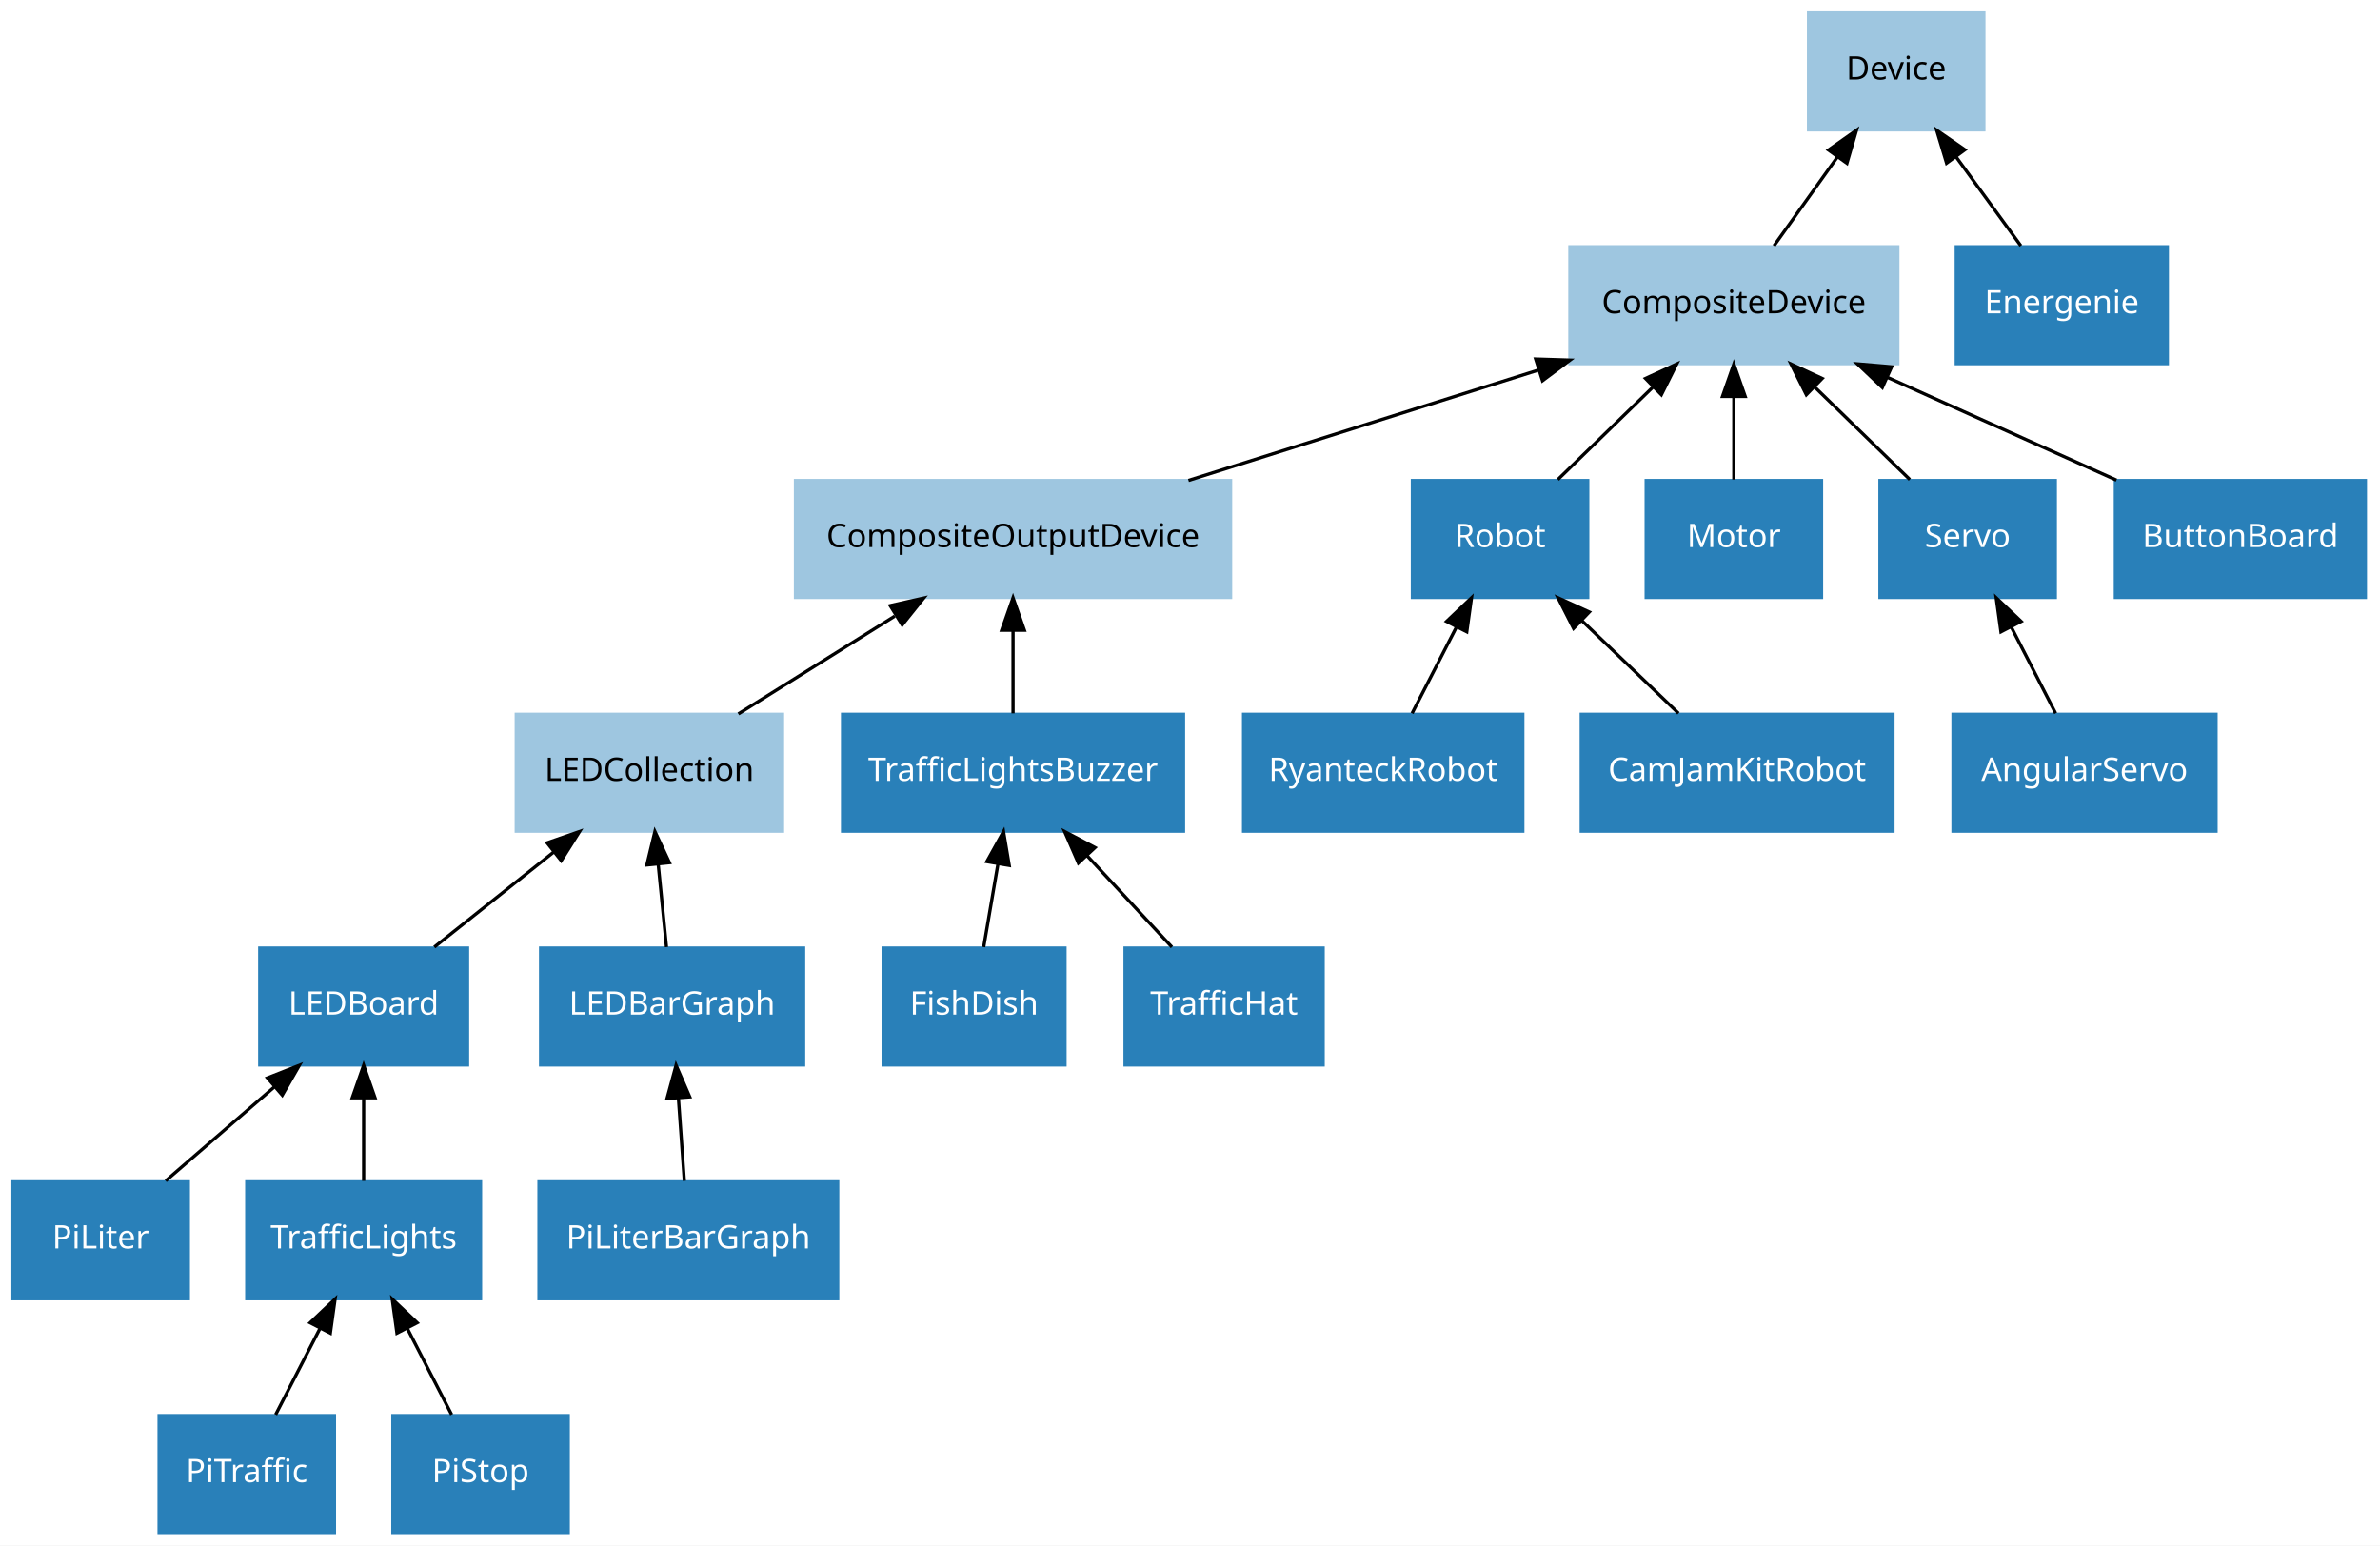
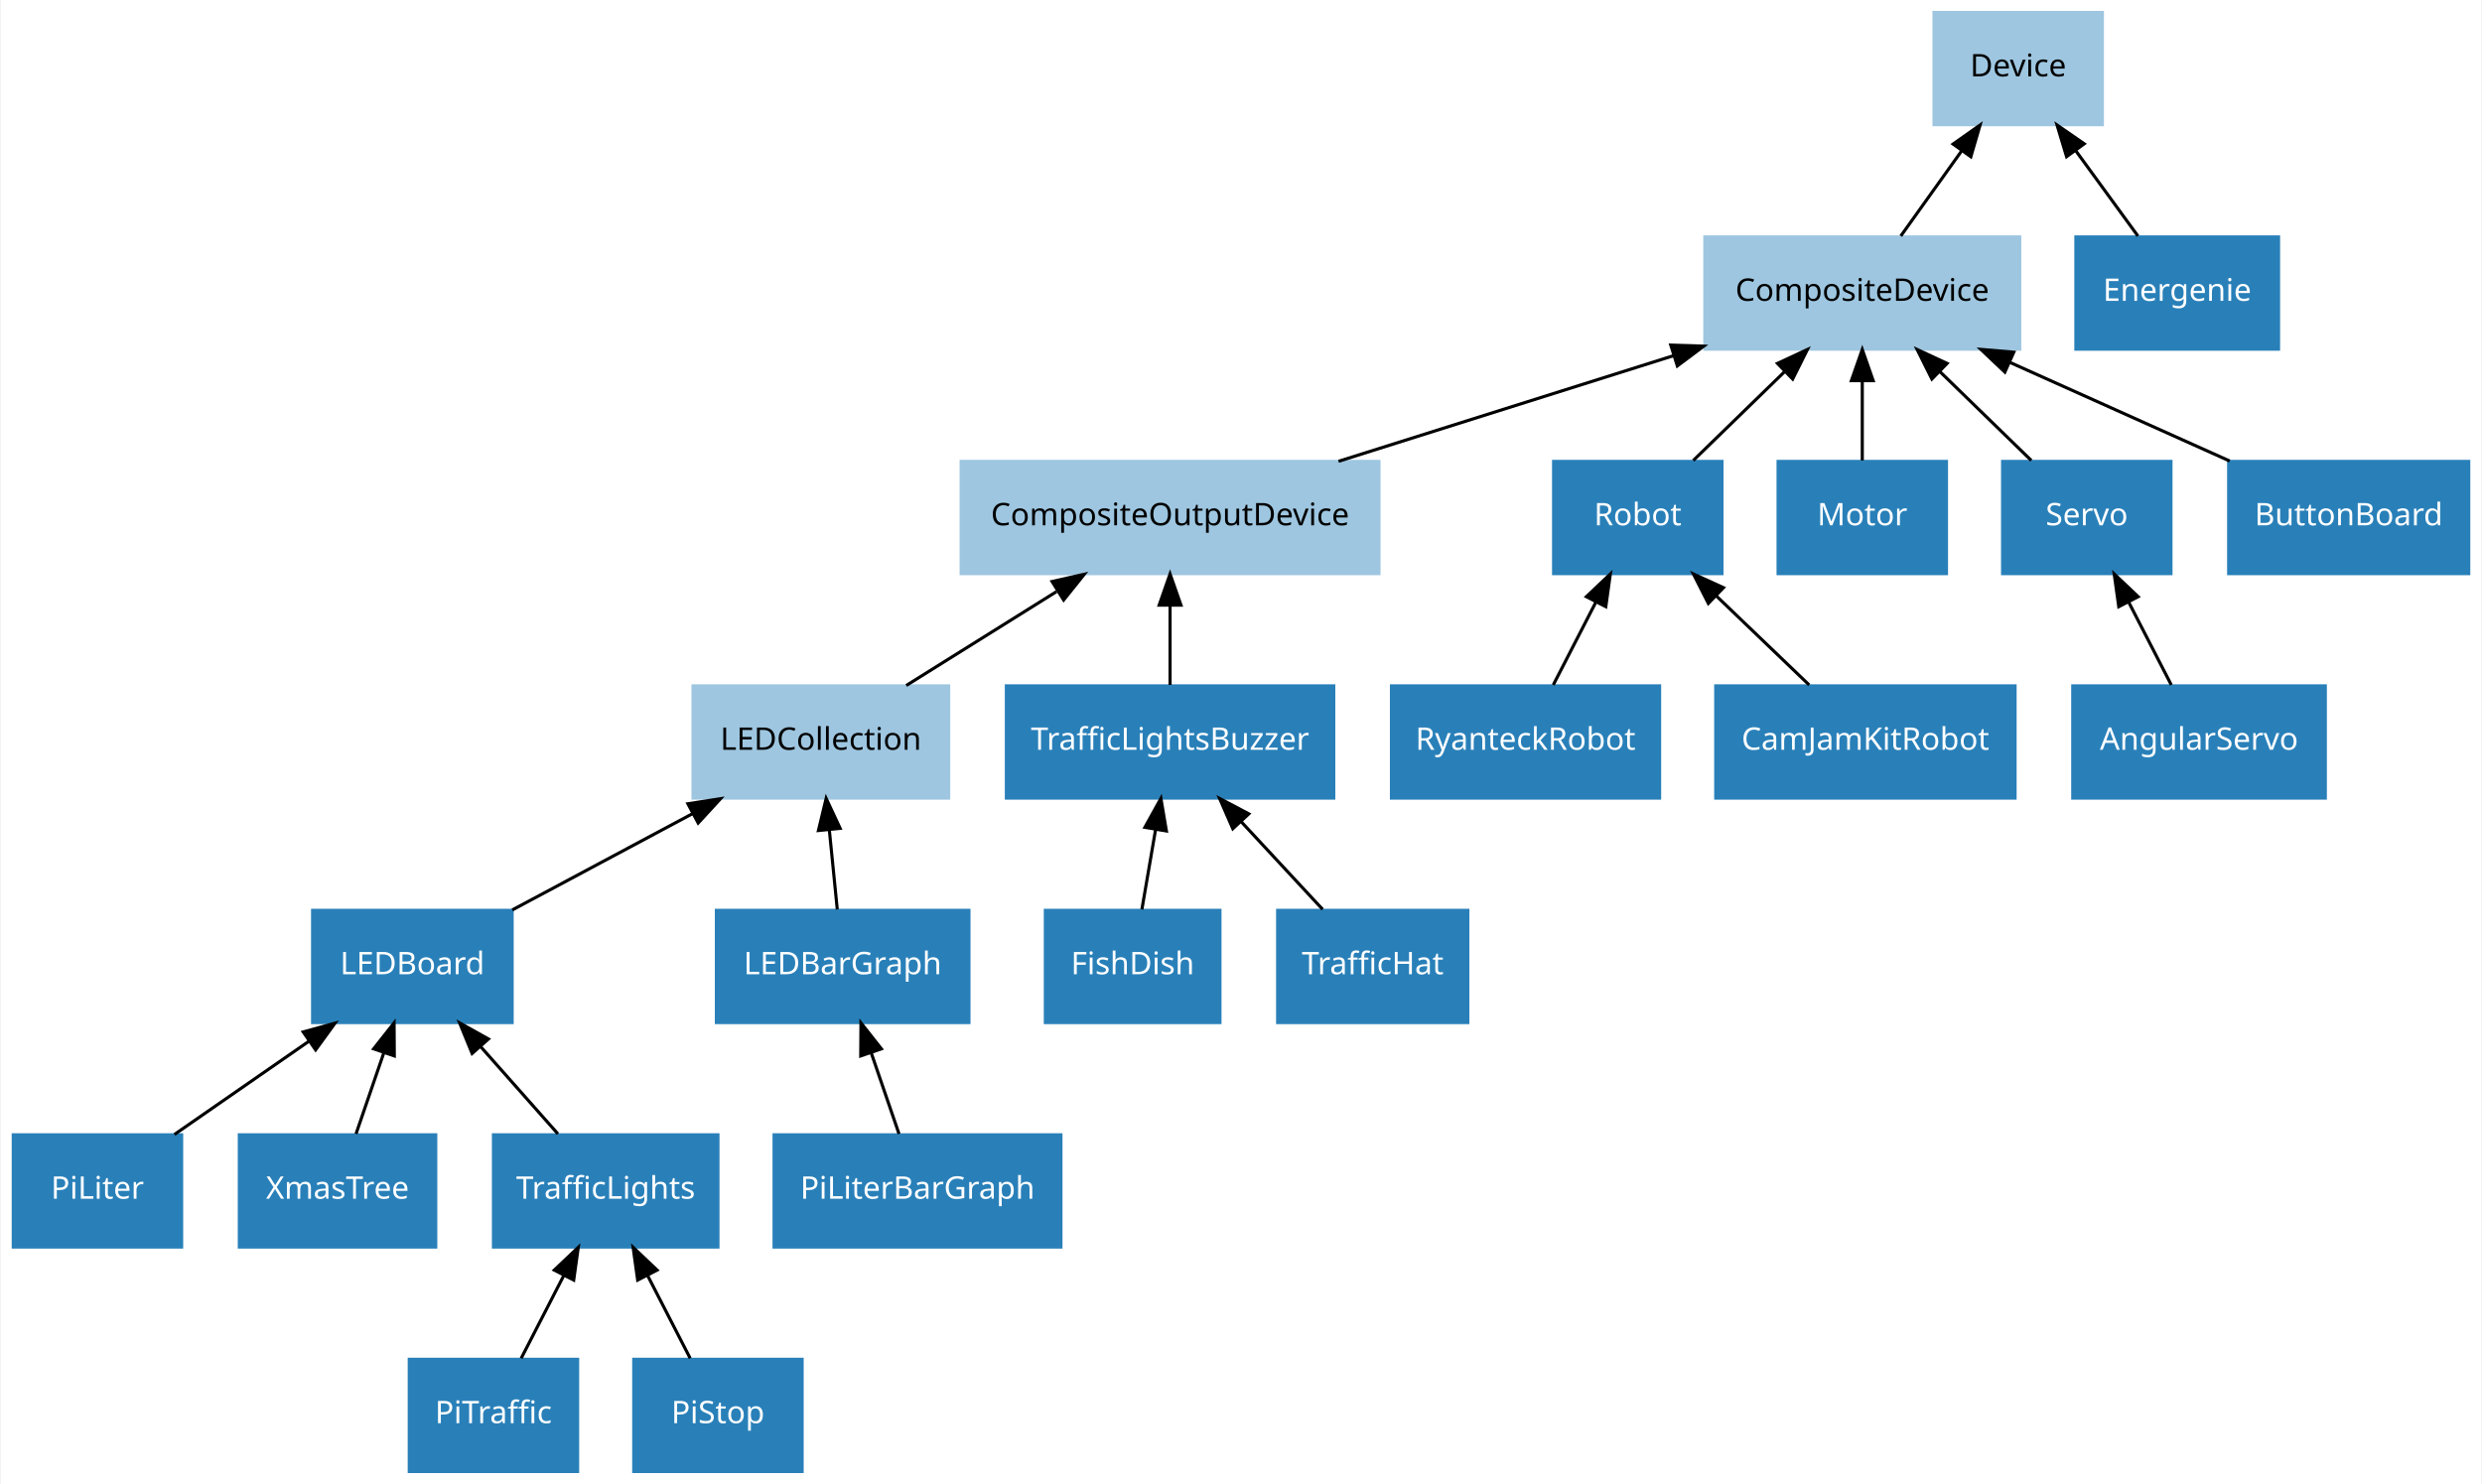
- <svg xmlns="http://www.w3.org/2000/svg" width="733pt" height="476pt" viewBox="0.00 0.00 733.00 476.00">
+ <svg xmlns="http://www.w3.org/2000/svg" width="796pt" height="476pt" viewBox="0.00 0.00 795.50 476.00">
  <g id="graph0" class="graph" transform="scale(1 1) rotate(0) translate(4 472)">
-     <polygon fill="white" stroke="none" points="-4,4 -4,-472 729,-472 729,4 -4,4" />
+     <polygon fill="white" stroke="none" points="-4,4 -4,-472 791.5,-472 791.5,4 -4,4" />
    <g id="node1" class="node">
-       <polygon fill="#9ec6e0" stroke="#9ec6e0" points="607,-468 553,-468 553,-432 607,-432 607,-468" />
-       <text text-anchor="middle" x="580" y="-447.5" font-family="Sans" font-size="10.00" fill="#000000">Device</text>
+       <polygon fill="#9ec6e0" stroke="#9ec6e0" points="670,-468 616,-468 616,-432 670,-432 670,-468" />
+       <text text-anchor="middle" x="643" y="-447.5" font-family="Sans" font-size="10.00" fill="#000000">Device</text>
    </g>
    <g id="node2" class="node">
-       <polygon fill="#9ec6e0" stroke="#9ec6e0" points="580.5,-396 479.5,-396 479.5,-360 580.5,-360 580.5,-396" />
-       <text text-anchor="middle" x="530" y="-375.5" font-family="Sans" font-size="10.00" fill="#000000">CompositeDevice</text>
+       <polygon fill="#9ec6e0" stroke="#9ec6e0" points="643.5,-396 542.5,-396 542.5,-360 643.5,-360 643.5,-396" />
+       <text text-anchor="middle" x="593" y="-375.5" font-family="Sans" font-size="10.00" fill="#000000">CompositeDevice</text>
    </g>
    <g id="edge1" class="edge">
-       <path fill="none" stroke="black" d="M542.36,-396.303C548.233,-404.526 555.369,-414.517 561.842,-423.579" />
-       <polygon fill="black" stroke="black" points="559.122,-425.793 567.783,-431.896 564.818,-421.724 559.122,-425.793" />
+       <path fill="none" stroke="black" d="M605.36,-396.303C611.233,-404.526 618.369,-414.517 624.842,-423.579" />
+       <polygon fill="black" stroke="black" points="622.122,-425.793 630.783,-431.896 627.818,-421.724 622.122,-425.793" />
    </g>
    <g id="node3" class="node">
-       <polygon fill="#9ec6e0" stroke="#9ec6e0" points="375,-324 241,-324 241,-288 375,-288 375,-324" />
-       <text text-anchor="middle" x="308" y="-303.5" font-family="Sans" font-size="10.00" fill="#000000">CompositeOutputDevice</text>
+       <polygon fill="#9ec6e0" stroke="#9ec6e0" points="438,-324 304,-324 304,-288 438,-288 438,-324" />
+       <text text-anchor="middle" x="371" y="-303.5" font-family="Sans" font-size="10.00" fill="#000000">CompositeOutputDevice</text>
    </g>
    <g id="edge2" class="edge">
-       <path fill="none" stroke="black" d="M362.023,-324.034C394.615,-334.311 436.197,-347.422 469.834,-358.029" />
-       <polygon fill="black" stroke="black" points="468.958,-361.422 479.547,-361.091 471.063,-354.746 468.958,-361.422" />
+       <path fill="none" stroke="black" d="M425.023,-324.034C457.498,-334.274 498.899,-347.328 532.472,-357.915" />
+       <polygon fill="black" stroke="black" points="531.58,-361.303 542.17,-360.972 533.685,-354.627 531.58,-361.303" />
    </g>
    <g id="node4" class="node">
-       <polygon fill="#9ec6e0" stroke="#9ec6e0" points="237,-252 155,-252 155,-216 237,-216 237,-252" />
-       <text text-anchor="middle" x="196" y="-231.5" font-family="Sans" font-size="10.00" fill="#000000">LEDCollection</text>
+       <polygon fill="#9ec6e0" stroke="#9ec6e0" points="300,-252 218,-252 218,-216 300,-216 300,-252" />
+       <text text-anchor="middle" x="259" y="-231.5" font-family="Sans" font-size="10.00" fill="#000000">LEDCollection</text>
    </g>
    <g id="edge3" class="edge">
-       <path fill="none" stroke="black" d="M223.398,-252.124C237.907,-261.192 255.916,-272.448 271.585,-282.241" />
-       <polygon fill="black" stroke="black" points="270.161,-285.478 280.496,-287.81 273.871,-279.542 270.161,-285.478" />
+       <path fill="none" stroke="black" d="M286.398,-252.124C300.907,-261.192 318.916,-272.448 334.585,-282.241" />
+       <polygon fill="black" stroke="black" points="333.161,-285.478 343.496,-287.81 336.871,-279.542 333.161,-285.478" />
    </g>
    <g id="node5" class="node">
-       <polygon fill="#2980b9" stroke="#2980b9" points="140,-180 76,-180 76,-144 140,-144 140,-180" />
-       <text text-anchor="middle" x="108" y="-159.5" font-family="Sans" font-size="10.00" fill="#ffffff">LEDBoard</text>
+       <polygon fill="#2980b9" stroke="#2980b9" points="160,-180 96,-180 96,-144 160,-144 160,-180" />
+       <text text-anchor="middle" x="128" y="-159.5" font-family="Sans" font-size="10.00" fill="#ffffff">LEDBoard</text>
    </g>
    <g id="edge4" class="edge">
-       <path fill="none" stroke="black" d="M129.753,-180.303C140.836,-189.119 154.474,-199.968 166.49,-209.526" />
-       <polygon fill="black" stroke="black" points="164.493,-212.41 174.497,-215.896 168.85,-206.931 164.493,-212.41" />
+       <path fill="none" stroke="black" d="M160.046,-180.124C177.492,-189.446 199.265,-201.081 217.943,-211.061" />
+       <polygon fill="black" stroke="black" points="216.361,-214.184 226.831,-215.81 219.66,-208.01 216.361,-214.184" />
    </g>
    <g id="node6" class="node">
-       <polygon fill="#2980b9" stroke="#2980b9" points="243.5,-180 162.5,-180 162.5,-144 243.5,-144 243.5,-180" />
-       <text text-anchor="middle" x="203" y="-159.5" font-family="Sans" font-size="10.00" fill="#ffffff">LEDBarGraph</text>
+       <polygon fill="#2980b9" stroke="#2980b9" points="306.5,-180 225.5,-180 225.5,-144 306.5,-144 306.5,-180" />
+       <text text-anchor="middle" x="266" y="-159.5" font-family="Sans" font-size="10.00" fill="#ffffff">LEDBarGraph</text>
    </g>
    <g id="edge5" class="edge">
-       <path fill="none" stroke="black" d="M201.27,-180.303C200.498,-188.017 199.571,-197.288 198.711,-205.888" />
-       <polygon fill="black" stroke="black" points="195.223,-205.597 197.71,-215.896 202.188,-206.294 195.223,-205.597" />
+       <path fill="none" stroke="black" d="M264.27,-180.303C263.498,-188.017 262.571,-197.288 261.711,-205.888" />
+       <polygon fill="black" stroke="black" points="258.223,-205.597 260.71,-215.896 265.188,-206.294 258.223,-205.597" />
    </g>
    <g id="node7" class="node">
      <polygon fill="#2980b9" stroke="#2980b9" points="54,-108 0,-108 0,-72 54,-72 54,-108" />
      <text text-anchor="middle" x="27" y="-87.5" font-family="Sans" font-size="10.00" fill="#ffffff">PiLiter</text>
    </g>
    <g id="edge6" class="edge">
-       <path fill="none" stroke="black" d="M47.023,-108.303C57.126,-117.035 69.536,-127.76 80.517,-137.25" />
-       <polygon fill="black" stroke="black" points="78.353,-140.005 88.208,-143.896 82.93,-134.709 78.353,-140.005" />
+       <path fill="none" stroke="black" d="M51.707,-108.124C64.669,-117.107 80.728,-128.237 94.765,-137.966" />
+       <polygon fill="black" stroke="black" points="92.985,-140.991 103.198,-143.81 96.972,-135.237 92.985,-140.991" />
    </g>
    <g id="node8" class="node">
-       <polygon fill="#2980b9" stroke="#2980b9" points="254,-108 162,-108 162,-72 254,-72 254,-108" />
-       <text text-anchor="middle" x="208" y="-87.5" font-family="Sans" font-size="10.00" fill="#ffffff">PiLiterBarGraph</text>
+       <polygon fill="#2980b9" stroke="#2980b9" points="336,-108 244,-108 244,-72 336,-72 336,-108" />
+       <text text-anchor="middle" x="290" y="-87.5" font-family="Sans" font-size="10.00" fill="#ffffff">PiLiterBarGraph</text>
    </g>
    <g id="edge7" class="edge">
-       <path fill="none" stroke="black" d="M206.764,-108.303C206.213,-116.017 205.551,-125.288 204.937,-133.888" />
-       <polygon fill="black" stroke="black" points="201.443,-133.672 204.222,-143.896 208.425,-134.17 201.443,-133.672" />
+       <path fill="none" stroke="black" d="M284.067,-108.303C281.394,-116.102 278.174,-125.491 275.199,-134.171" />
+       <polygon fill="black" stroke="black" points="271.797,-133.301 271.864,-143.896 278.418,-135.571 271.797,-133.301" />
    </g>
    <g id="node9" class="node">
-       <polygon fill="#2980b9" stroke="#2980b9" points="144,-108 72,-108 72,-72 144,-72 144,-108" />
-       <text text-anchor="middle" x="108" y="-87.5" font-family="Sans" font-size="10.00" fill="#ffffff">TrafficLights</text>
+       <polygon fill="#2980b9" stroke="#2980b9" points="135.5,-108 72.5,-108 72.5,-72 135.5,-72 135.5,-108" />
+       <text text-anchor="middle" x="104" y="-87.5" font-family="Sans" font-size="10.00" fill="#ffffff">XmasTree</text>
    </g>
    <g id="edge8" class="edge">
-       <path fill="none" stroke="black" d="M108,-108.303C108,-116.017 108,-125.288 108,-133.888" />
-       <polygon fill="black" stroke="black" points="104.5,-133.896 108,-143.896 111.5,-133.896 104.5,-133.896" />
+       <path fill="none" stroke="black" d="M109.933,-108.303C112.606,-116.102 115.826,-125.491 118.801,-134.171" />
+       <polygon fill="black" stroke="black" points="115.582,-135.571 122.136,-143.896 122.203,-133.301 115.582,-135.571" />
    </g>
    <g id="node10" class="node">
-       <polygon fill="#2980b9" stroke="#2980b9" points="99,-36 45,-36 45,-0 99,-0 99,-36" />
-       <text text-anchor="middle" x="72" y="-15.5" font-family="Sans" font-size="10.00" fill="#ffffff">PiTraffic</text>
+       <polygon fill="#2980b9" stroke="#2980b9" points="226,-108 154,-108 154,-72 226,-72 226,-108" />
+       <text text-anchor="middle" x="190" y="-87.5" font-family="Sans" font-size="10.00" fill="#ffffff">TrafficLights</text>
    </g>
    <g id="edge9" class="edge">
-       <path fill="none" stroke="black" d="M80.899,-36.303C84.997,-44.272 89.949,-53.901 94.493,-62.736" />
-       <polygon fill="black" stroke="black" points="91.517,-64.603 99.204,-71.896 97.743,-61.402 91.517,-64.603" />
+       <path fill="none" stroke="black" d="M174.674,-108.303C167.241,-116.695 158.177,-126.93 150.02,-136.139" />
+       <polygon fill="black" stroke="black" points="147.16,-134.089 143.15,-143.896 152.4,-138.73 147.16,-134.089" />
    </g>
    <g id="node11" class="node">
-       <polygon fill="#2980b9" stroke="#2980b9" points="171,-36 117,-36 117,-0 171,-0 171,-36" />
-       <text text-anchor="middle" x="144" y="-15.5" font-family="Sans" font-size="10.00" fill="#ffffff">PiStop</text>
+       <polygon fill="#2980b9" stroke="#2980b9" points="181,-36 127,-36 127,-0 181,-0 181,-36" />
+       <text text-anchor="middle" x="154" y="-15.5" font-family="Sans" font-size="10.00" fill="#ffffff">PiTraffic</text>
    </g>
    <g id="edge10" class="edge">
-       <path fill="none" stroke="black" d="M135.101,-36.303C131.003,-44.272 126.051,-53.901 121.507,-62.736" />
-       <polygon fill="black" stroke="black" points="118.258,-61.402 116.797,-71.896 124.483,-64.603 118.258,-61.402" />
+       <path fill="none" stroke="black" d="M162.899,-36.303C166.997,-44.272 171.949,-53.901 176.493,-62.736" />
+       <polygon fill="black" stroke="black" points="173.517,-64.603 181.203,-71.896 179.742,-61.402 173.517,-64.603" />
    </g>
    <g id="node12" class="node">
-       <polygon fill="#2980b9" stroke="#2980b9" points="360.5,-252 255.5,-252 255.5,-216 360.5,-216 360.5,-252" />
-       <text text-anchor="middle" x="308" y="-231.5" font-family="Sans" font-size="10.00" fill="#ffffff">TrafficLightsBuzzer</text>
+       <polygon fill="#2980b9" stroke="#2980b9" points="253,-36 199,-36 199,-0 253,-0 253,-36" />
+       <text text-anchor="middle" x="226" y="-15.5" font-family="Sans" font-size="10.00" fill="#ffffff">PiStop</text>
    </g>
    <g id="edge11" class="edge">
-       <path fill="none" stroke="black" d="M308,-252.303C308,-260.017 308,-269.288 308,-277.888" />
-       <polygon fill="black" stroke="black" points="304.5,-277.896 308,-287.896 311.5,-277.896 304.5,-277.896" />
+       <path fill="none" stroke="black" d="M217.101,-36.303C213.003,-44.272 208.051,-53.901 203.507,-62.736" />
+       <polygon fill="black" stroke="black" points="200.258,-61.402 198.797,-71.896 206.483,-64.603 200.258,-61.402" />
    </g>
    <g id="node13" class="node">
-       <polygon fill="#2980b9" stroke="#2980b9" points="324,-180 268,-180 268,-144 324,-144 324,-180" />
-       <text text-anchor="middle" x="296" y="-159.5" font-family="Sans" font-size="10.00" fill="#ffffff">FishDish</text>
+       <polygon fill="#2980b9" stroke="#2980b9" points="423.5,-252 318.5,-252 318.5,-216 423.5,-216 423.5,-252" />
+       <text text-anchor="middle" x="371" y="-231.5" font-family="Sans" font-size="10.00" fill="#ffffff">TrafficLightsBuzzer</text>
    </g>
    <g id="edge12" class="edge">
-       <path fill="none" stroke="black" d="M298.966,-180.303C300.289,-188.017 301.878,-197.288 303.352,-205.888" />
-       <polygon fill="black" stroke="black" points="299.928,-206.631 305.068,-215.896 306.828,-205.448 299.928,-206.631" />
+       <path fill="none" stroke="black" d="M371,-252.303C371,-260.017 371,-269.288 371,-277.888" />
+       <polygon fill="black" stroke="black" points="367.5,-277.896 371,-287.896 374.5,-277.896 367.5,-277.896" />
    </g>
    <g id="node14" class="node">
-       <polygon fill="#2980b9" stroke="#2980b9" points="403.5,-180 342.5,-180 342.5,-144 403.5,-144 403.5,-180" />
-       <text text-anchor="middle" x="373" y="-159.5" font-family="Sans" font-size="10.00" fill="#ffffff">TrafficHat</text>
+       <polygon fill="#2980b9" stroke="#2980b9" points="387,-180 331,-180 331,-144 387,-144 387,-180" />
+       <text text-anchor="middle" x="359" y="-159.5" font-family="Sans" font-size="10.00" fill="#ffffff">FishDish</text>
    </g>
    <g id="edge13" class="edge">
-       <path fill="none" stroke="black" d="M356.933,-180.303C349.061,-188.78 339.445,-199.136 330.827,-208.417" />
-       <polygon fill="black" stroke="black" points="328.122,-206.186 323.883,-215.896 333.252,-210.949 328.122,-206.186" />
+       <path fill="none" stroke="black" d="M361.966,-180.303C363.289,-188.017 364.878,-197.288 366.352,-205.888" />
+       <polygon fill="black" stroke="black" points="362.928,-206.631 368.068,-215.896 369.828,-205.448 362.928,-206.631" />
    </g>
    <g id="node15" class="node">
-       <polygon fill="#2980b9" stroke="#2980b9" points="485,-324 431,-324 431,-288 485,-288 485,-324" />
-       <text text-anchor="middle" x="458" y="-303.5" font-family="Sans" font-size="10.00" fill="#ffffff">Robot</text>
+       <polygon fill="#2980b9" stroke="#2980b9" points="466.5,-180 405.5,-180 405.5,-144 466.5,-144 466.5,-180" />
+       <text text-anchor="middle" x="436" y="-159.5" font-family="Sans" font-size="10.00" fill="#ffffff">TrafficHat</text>
    </g>
    <g id="edge14" class="edge">
-       <path fill="none" stroke="black" d="M475.798,-324.303C484.604,-332.865 495.382,-343.344 505.001,-352.696" />
-       <polygon fill="black" stroke="black" points="502.797,-355.434 512.407,-359.896 507.677,-350.415 502.797,-355.434" />
+       <path fill="none" stroke="black" d="M419.933,-180.303C412.061,-188.78 402.445,-199.136 393.827,-208.417" />
+       <polygon fill="black" stroke="black" points="391.122,-206.186 386.883,-215.896 396.252,-210.949 391.122,-206.186" />
    </g>
    <g id="node16" class="node">
-       <polygon fill="#2980b9" stroke="#2980b9" points="465,-252 379,-252 379,-216 465,-216 465,-252" />
-       <text text-anchor="middle" x="422" y="-231.5" font-family="Sans" font-size="10.00" fill="#ffffff">RyanteckRobot</text>
+       <polygon fill="#2980b9" stroke="#2980b9" points="548,-324 494,-324 494,-288 548,-288 548,-324" />
+       <text text-anchor="middle" x="521" y="-303.5" font-family="Sans" font-size="10.00" fill="#ffffff">Robot</text>
    </g>
    <g id="edge15" class="edge">
-       <path fill="none" stroke="black" d="M430.899,-252.303C434.997,-260.272 439.949,-269.9 444.493,-278.736" />
-       <polygon fill="black" stroke="black" points="441.517,-280.604 449.203,-287.896 447.742,-277.402 441.517,-280.604" />
+       <path fill="none" stroke="black" d="M538.798,-324.303C547.604,-332.865 558.382,-343.344 568.001,-352.696" />
+       <polygon fill="black" stroke="black" points="565.797,-355.434 575.407,-359.896 570.677,-350.415 565.797,-355.434" />
    </g>
    <g id="node17" class="node">
-       <polygon fill="#2980b9" stroke="#2980b9" points="579,-252 483,-252 483,-216 579,-216 579,-252" />
-       <text text-anchor="middle" x="531" y="-231.5" font-family="Sans" font-size="10.00" fill="#ffffff">CamJamKitRobot</text>
+       <polygon fill="#2980b9" stroke="#2980b9" points="528,-252 442,-252 442,-216 528,-216 528,-252" />
+       <text text-anchor="middle" x="485" y="-231.5" font-family="Sans" font-size="10.00" fill="#ffffff">RyanteckRobot</text>
    </g>
    <g id="edge16" class="edge">
-       <path fill="none" stroke="black" d="M512.955,-252.303C503.938,-260.95 492.882,-271.551 483.057,-280.973" />
-       <polygon fill="black" stroke="black" points="480.633,-278.448 475.837,-287.896 485.478,-283.501 480.633,-278.448" />
+       <path fill="none" stroke="black" d="M493.899,-252.303C497.997,-260.272 502.949,-269.9 507.493,-278.736" />
+       <polygon fill="black" stroke="black" points="504.517,-280.604 512.203,-287.896 510.742,-277.402 504.517,-280.604" />
    </g>
    <g id="node18" class="node">
-       <polygon fill="#2980b9" stroke="#2980b9" points="557,-324 503,-324 503,-288 557,-288 557,-324" />
-       <text text-anchor="middle" x="530" y="-303.5" font-family="Sans" font-size="10.00" fill="#ffffff">Motor</text>
+       <polygon fill="#2980b9" stroke="#2980b9" points="642,-252 546,-252 546,-216 642,-216 642,-252" />
+       <text text-anchor="middle" x="594" y="-231.5" font-family="Sans" font-size="10.00" fill="#ffffff">CamJamKitRobot</text>
    </g>
    <g id="edge17" class="edge">
-       <path fill="none" stroke="black" d="M530,-324.303C530,-332.017 530,-341.288 530,-349.888" />
-       <polygon fill="black" stroke="black" points="526.5,-349.896 530,-359.896 533.5,-349.896 526.5,-349.896" />
+       <path fill="none" stroke="black" d="M575.955,-252.303C566.938,-260.95 555.882,-271.551 546.057,-280.973" />
+       <polygon fill="black" stroke="black" points="543.633,-278.448 538.837,-287.896 548.478,-283.501 543.633,-278.448" />
    </g>
    <g id="node19" class="node">
-       <polygon fill="#2980b9" stroke="#2980b9" points="629,-324 575,-324 575,-288 629,-288 629,-324" />
-       <text text-anchor="middle" x="602" y="-303.5" font-family="Sans" font-size="10.00" fill="#ffffff">Servo</text>
+       <polygon fill="#2980b9" stroke="#2980b9" points="620,-324 566,-324 566,-288 620,-288 620,-324" />
+       <text text-anchor="middle" x="593" y="-303.5" font-family="Sans" font-size="10.00" fill="#ffffff">Motor</text>
    </g>
    <g id="edge18" class="edge">
-       <path fill="none" stroke="black" d="M584.202,-324.303C575.396,-332.865 564.618,-343.344 554.999,-352.696" />
-       <polygon fill="black" stroke="black" points="552.323,-350.415 547.593,-359.896 557.203,-355.434 552.323,-350.415" />
+       <path fill="none" stroke="black" d="M593,-324.303C593,-332.017 593,-341.288 593,-349.888" />
+       <polygon fill="black" stroke="black" points="589.5,-349.896 593,-359.896 596.5,-349.896 589.5,-349.896" />
    </g>
    <g id="node20" class="node">
-       <polygon fill="#2980b9" stroke="#2980b9" points="678.5,-252 597.5,-252 597.5,-216 678.5,-216 678.5,-252" />
-       <text text-anchor="middle" x="638" y="-231.5" font-family="Sans" font-size="10.00" fill="#ffffff">AngularServo</text>
+       <polygon fill="#2980b9" stroke="#2980b9" points="692,-324 638,-324 638,-288 692,-288 692,-324" />
+       <text text-anchor="middle" x="665" y="-303.5" font-family="Sans" font-size="10.00" fill="#ffffff">Servo</text>
    </g>
    <g id="edge19" class="edge">
-       <path fill="none" stroke="black" d="M629.101,-252.303C625.003,-260.272 620.051,-269.9 615.507,-278.736" />
-       <polygon fill="black" stroke="black" points="612.258,-277.402 610.797,-287.896 618.483,-280.604 612.258,-277.402" />
+       <path fill="none" stroke="black" d="M647.202,-324.303C638.396,-332.865 627.618,-343.344 617.999,-352.696" />
+       <polygon fill="black" stroke="black" points="615.323,-350.415 610.593,-359.896 620.203,-355.434 615.323,-350.415" />
    </g>
    <g id="node21" class="node">
-       <polygon fill="#2980b9" stroke="#2980b9" points="663.5,-396 598.5,-396 598.5,-360 663.5,-360 663.5,-396" />
-       <text text-anchor="middle" x="631" y="-375.5" font-family="Sans" font-size="10.00" fill="#ffffff">Energenie</text>
+       <polygon fill="#2980b9" stroke="#2980b9" points="741.5,-252 660.5,-252 660.5,-216 741.5,-216 741.5,-252" />
+       <text text-anchor="middle" x="701" y="-231.5" font-family="Sans" font-size="10.00" fill="#ffffff">AngularServo</text>
    </g>
    <g id="edge20" class="edge">
-       <path fill="none" stroke="black" d="M618.393,-396.303C612.403,-404.526 605.124,-414.517 598.521,-423.579" />
-       <polygon fill="black" stroke="black" points="595.522,-421.752 592.462,-431.896 601.179,-425.874 595.522,-421.752" />
+       <path fill="none" stroke="black" d="M692.101,-252.303C688.003,-260.272 683.051,-269.9 678.507,-278.736" />
+       <polygon fill="black" stroke="black" points="675.258,-277.402 673.797,-287.896 681.483,-280.604 675.258,-277.402" />
    </g>
    <g id="node22" class="node">
-       <polygon fill="#2980b9" stroke="#2980b9" points="724.5,-324 647.5,-324 647.5,-288 724.5,-288 724.5,-324" />
-       <text text-anchor="middle" x="686" y="-303.5" font-family="Sans" font-size="10.00" fill="#ffffff">ButtonBoard</text>
+       <polygon fill="#2980b9" stroke="#2980b9" points="726.5,-396 661.5,-396 661.5,-360 726.5,-360 726.5,-396" />
+       <text text-anchor="middle" x="694" y="-375.5" font-family="Sans" font-size="10.00" fill="#ffffff">Energenie</text>
    </g>
    <g id="edge21" class="edge">
-       <path fill="none" stroke="black" d="M647.838,-324.124C626.607,-333.651 599.992,-345.593 577.431,-355.717" />
-       <polygon fill="black" stroke="black" points="575.729,-352.644 568.038,-359.932 578.594,-359.031 575.729,-352.644" />
+       <path fill="none" stroke="black" d="M681.393,-396.303C675.403,-404.526 668.124,-414.517 661.521,-423.579" />
+       <polygon fill="black" stroke="black" points="658.522,-421.752 655.462,-431.896 664.179,-425.874 658.522,-421.752" />
+     </g>
+     <g id="node23" class="node">
+       <polygon fill="#2980b9" stroke="#2980b9" points="787.5,-324 710.5,-324 710.5,-288 787.5,-288 787.5,-324" />
+       <text text-anchor="middle" x="749" y="-303.5" font-family="Sans" font-size="10.00" fill="#ffffff">ButtonBoard</text>
+     </g>
+     <g id="edge22" class="edge">
+       <path fill="none" stroke="black" d="M710.838,-324.124C689.607,-333.651 662.992,-345.593 640.431,-355.717" />
+       <polygon fill="black" stroke="black" points="638.729,-352.644 631.038,-359.932 641.594,-359.031 638.729,-352.644" />
    </g>
  </g>
</svg>
